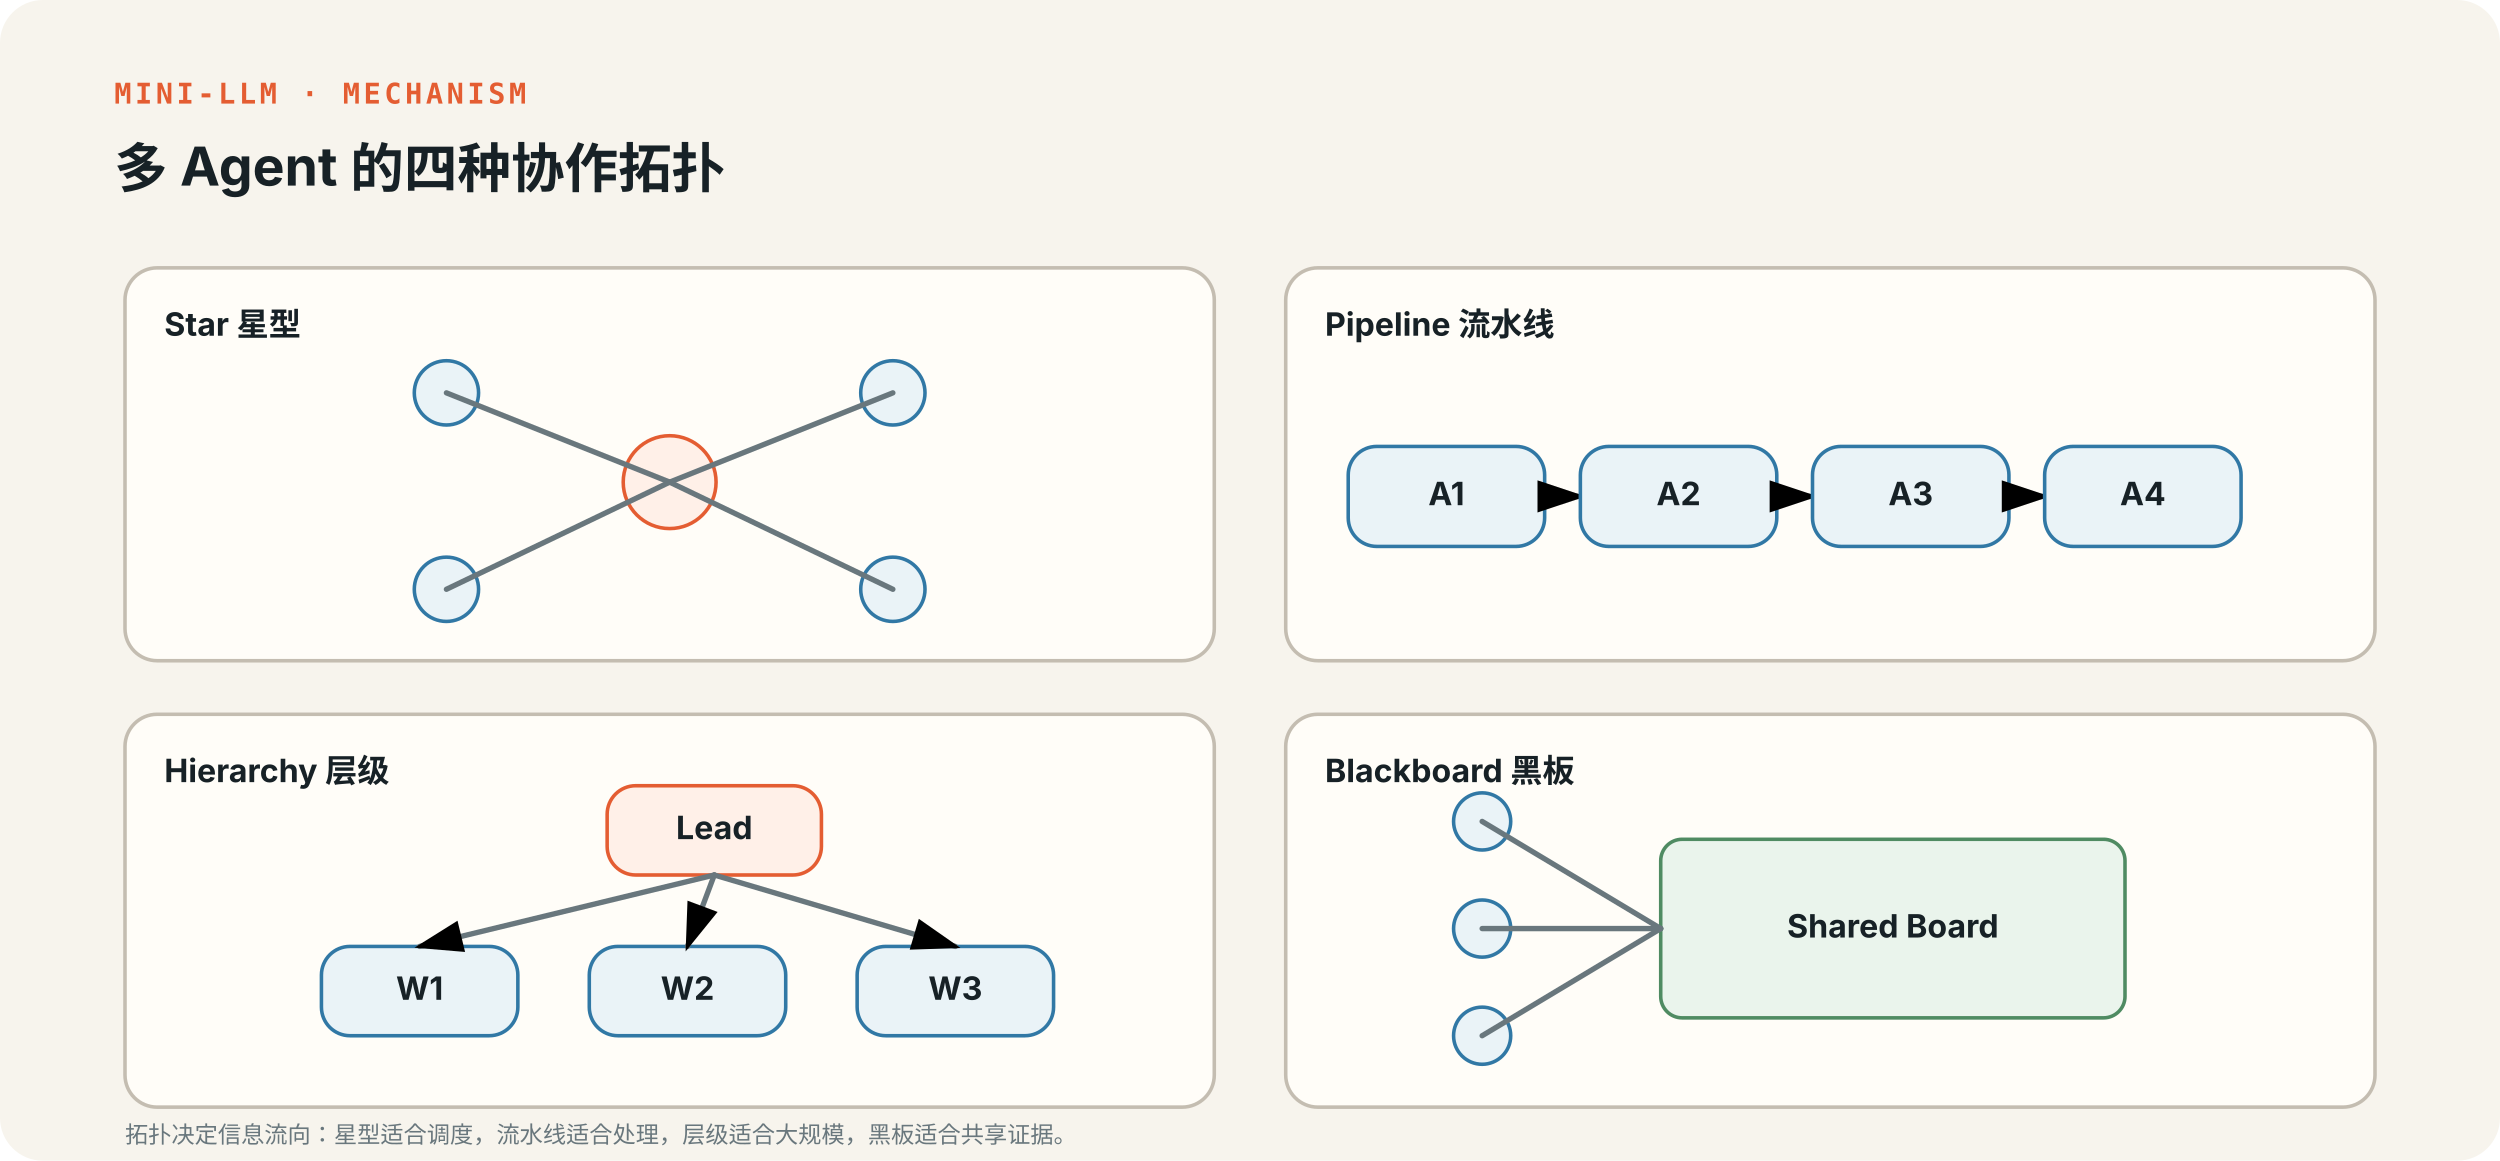
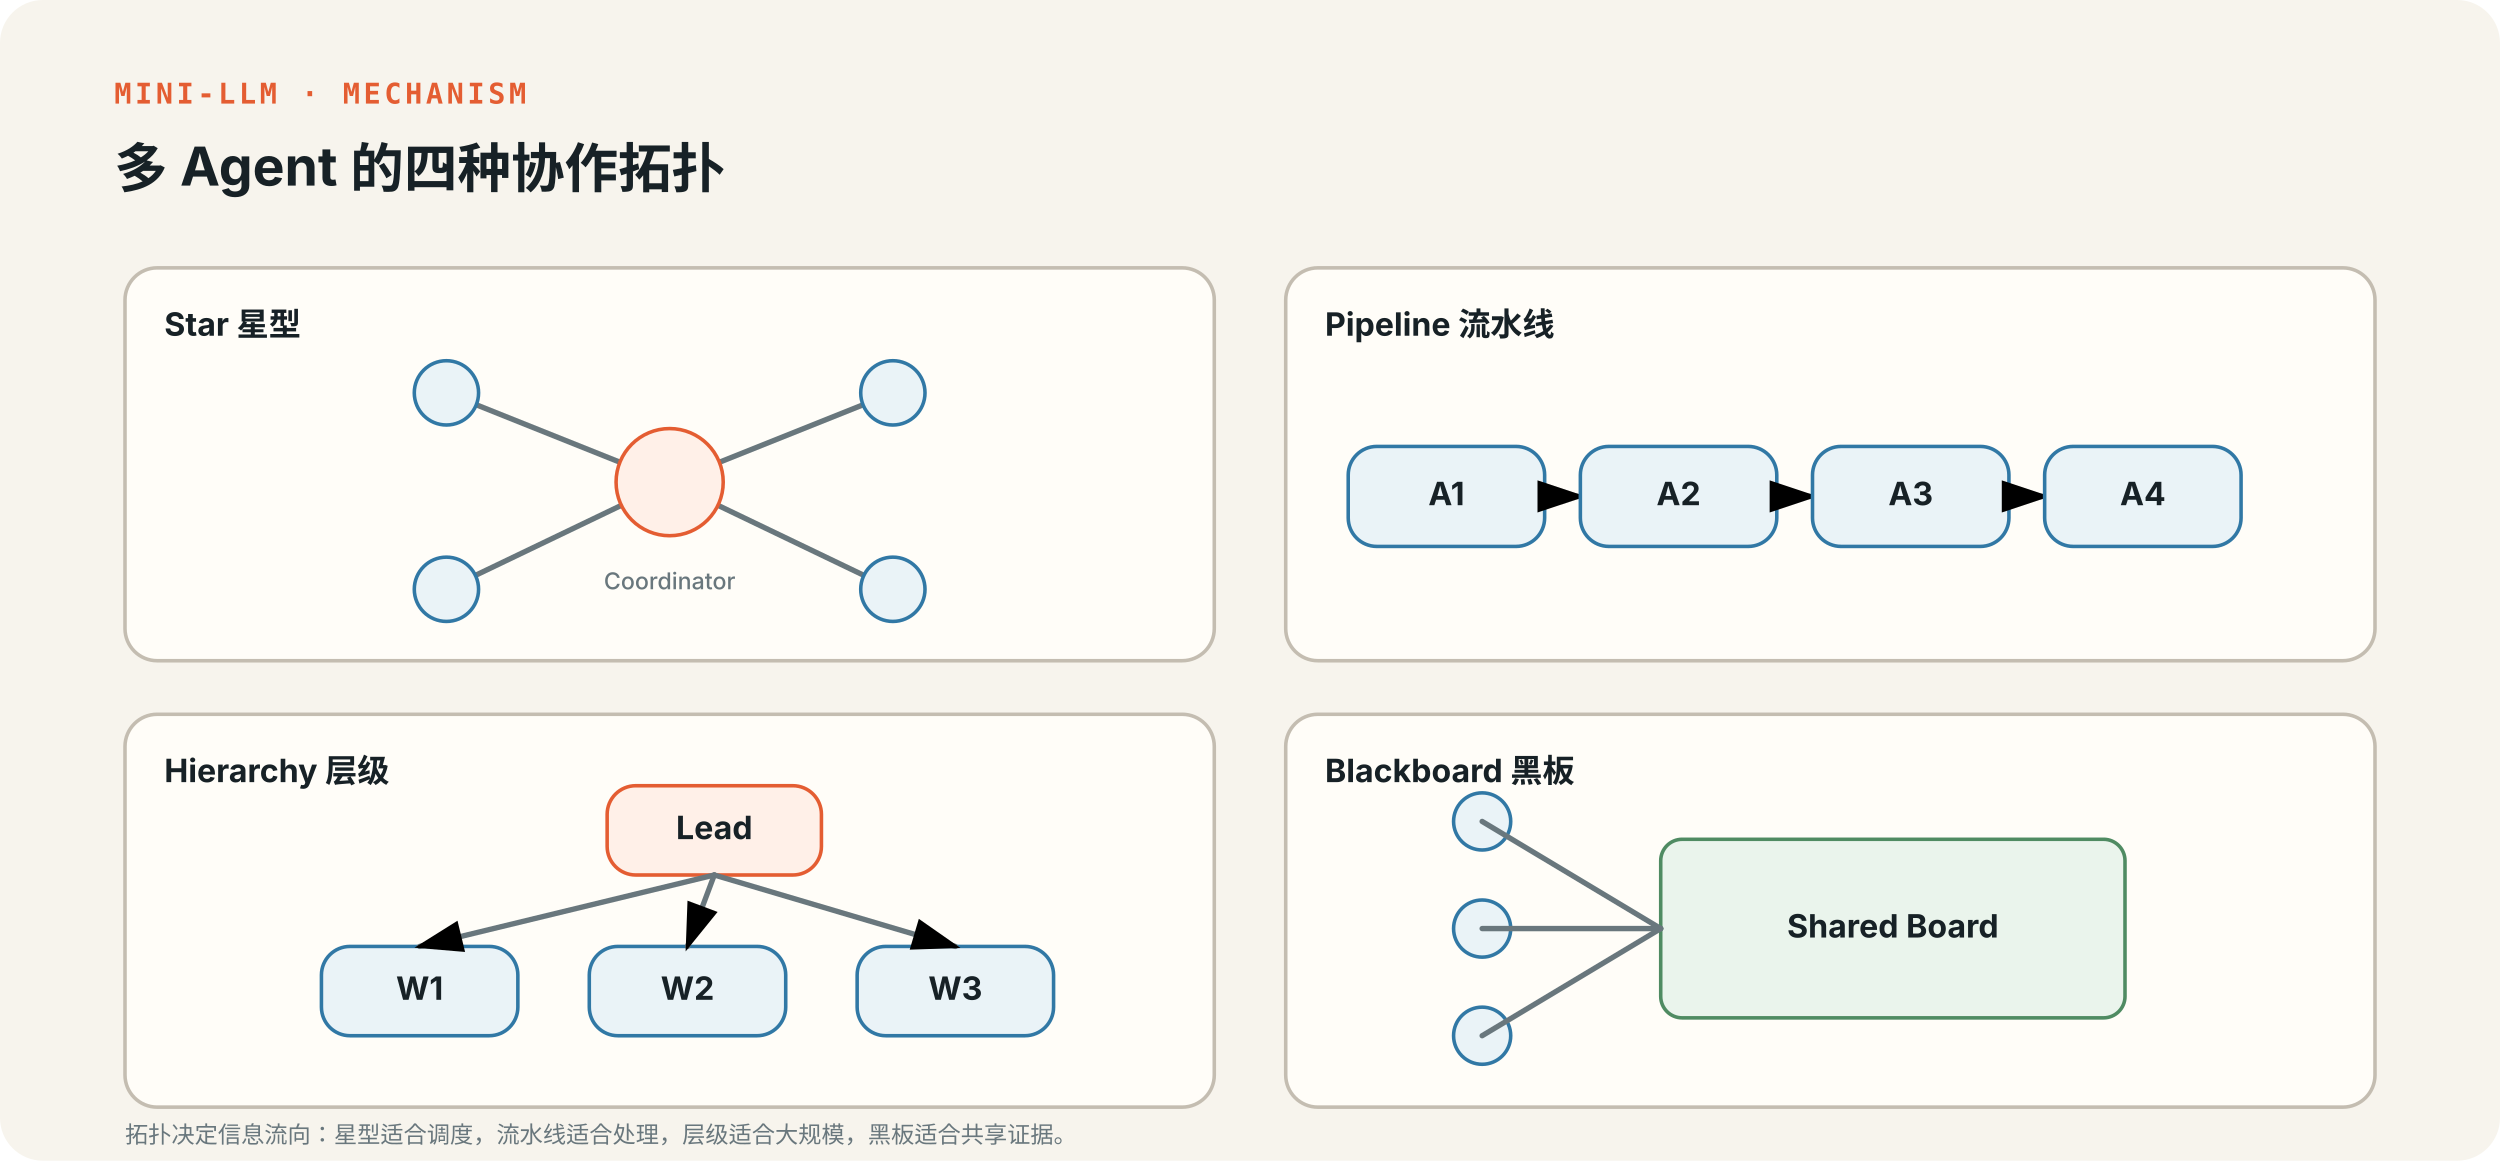
<svg xmlns="http://www.w3.org/2000/svg" width="1400" height="650" viewBox="0 0 1400 650" role="img" aria-labelledby="title desc">
  <defs>
    <marker id="arrow" markerWidth="10" markerHeight="10" refX="8" refY="3" orient="auto">
      <path d="M0,0 L0,6 L9,3 z" fill="currentColor" />
    </marker>
  </defs>
  <style>:root{color-scheme:light dark}.bg{fill:#f7f4ed}.title{fill:#172126;font:700 30px Inter,"Noto Sans SC","Microsoft YaHei",sans-serif}.kicker{fill:#e45d32;font:700 16px ui-monospace,Consolas,monospace;letter-spacing:2px}.box{fill:#fffdf8;stroke:#c4bdb1;stroke-width:2}.box.hot{fill:#fff0e8;stroke:#e45d32}.box.cool{fill:#eaf3f7;stroke:#3178a5}.box.good{fill:#eaf4ec;stroke:#4f8b62}.label{fill:#172126;font:650 18px Inter,"Noto Sans SC","Microsoft YaHei",sans-serif}.small{fill:#69777d;font:500 15px Inter,"Noto Sans SC","Microsoft YaHei",sans-serif}.tiny{fill:#69777d;font:500 13px Inter,"Noto Sans SC","Microsoft YaHei",sans-serif}.edge{color:#69777d;fill:none;stroke:currentColor;stroke-width:3;stroke-linecap:round;stroke-linejoin:round}.accent-edge{color:#e45d32;fill:none;stroke:currentColor;stroke-width:4;stroke-linecap:round;stroke-linejoin:round}.axis{fill:none;stroke:#69777d;stroke-width:2}.grid{stroke:#c4bdb1;stroke-width:1;opacity:.45}.dot{stroke:#fffdf8;stroke-width:3}.area{opacity:.14}@media(prefers-color-scheme:dark){.bg{fill:#101416}.title,.label{fill:#edf2f3}.kicker{fill:#ef855d}.box{fill:#182024;stroke:#526168}.box.hot{fill:#32211c;stroke:#e17750}.box.cool{fill:#172934;stroke:#4d91bc}.box.good{fill:#192b20;stroke:#65a779}.small{fill:#a8b4b9}.tiny{fill:#a8b4b9}.grid{stroke:#3c484e}.dot{stroke:#101416}}</style>
  <rect class="bg" width="1400" height="650" rx="24" />
  <text class="kicker" x="64" y="58">MINI-LLM · MECHANISM</text>
  <text class="title" x="64" y="105">多 Agent 的四种协作拓扑</text>
  <rect class="box" x="70" y="150" width="610" height="220" rx="18" />
  <text class="label" x="92" y="188" text-anchor="start" font-size="18">Star 星型</text>
  <rect class="box" x="720" y="150" width="610" height="220" rx="18" />
  <text class="label" x="742" y="188" text-anchor="start" font-size="18">Pipeline 流水线</text>
  <rect class="box" x="70" y="400" width="610" height="220" rx="18" />
  <text class="label" x="92" y="438" text-anchor="start" font-size="18">Hierarchy 层级</text>
  <rect class="box" x="720" y="400" width="610" height="220" rx="18" />
  <text class="label" x="742" y="438" text-anchor="start" font-size="18">Blackboard 黑板</text>
-   <circle cx="375" cy="270" r="26" class="box hot" />
+   <line class="edge" x1="375" y1="270" x2="250" y2="220" />
+   <line class="edge" x1="375" y1="270" x2="500" y2="220" />
+   <line class="edge" x1="375" y1="270" x2="250" y2="330" />
+   <line class="edge" x1="375" y1="270" x2="500" y2="330" />
  <circle cx="250" cy="220" r="18" class="box cool" />
-   <line class="edge" x1="375" y1="270" x2="250" y2="220" />
  <circle cx="500" cy="220" r="18" class="box cool" />
-   <line class="edge" x1="375" y1="270" x2="500" y2="220" />
  <circle cx="250" cy="330" r="18" class="box cool" />
-   <line class="edge" x1="375" y1="270" x2="250" y2="330" />
  <circle cx="500" cy="330" r="18" class="box cool" />
-   <line class="edge" x1="375" y1="270" x2="500" y2="330" />
+   <circle cx="375" cy="270" r="30" class="box hot" />
+   <text class="tiny" x="375" y="330" text-anchor="middle">Coordinator</text>
  <rect class="box cool" x="755" y="250" width="110" height="56" rx="16" />
  <text class="label" x="810.0" y="282.9" text-anchor="middle" font-size="14">A1</text>
  <path class="edge" d="M865 278 L885 278" marker-end="url(#arrow)" />
  <rect class="box cool" x="885" y="250" width="110" height="56" rx="16" />
  <text class="label" x="940.0" y="282.9" text-anchor="middle" font-size="14">A2</text>
  <path class="edge" d="M995 278 L1015 278" marker-end="url(#arrow)" />
  <rect class="box cool" x="1015" y="250" width="110" height="56" rx="16" />
  <text class="label" x="1070.0" y="282.9" text-anchor="middle" font-size="14">A3</text>
  <path class="edge" d="M1125 278 L1145 278" marker-end="url(#arrow)" />
  <rect class="box cool" x="1145" y="250" width="110" height="56" rx="16" />
  <text class="label" x="1200.0" y="282.9" text-anchor="middle" font-size="14">A4</text>
  <rect class="box hot" x="340" y="440" width="120" height="50" rx="16" />
  <text class="label" x="400.0" y="469.9" text-anchor="middle" font-size="14">Lead</text>
  <rect class="box cool" x="180" y="530" width="110" height="50" rx="16" />
  <text class="label" x="235.0" y="559.9" text-anchor="middle" font-size="14">W1</text>
  <path class="edge" d="M400 490 L235 530" marker-end="url(#arrow)" />
  <rect class="box cool" x="330" y="530" width="110" height="50" rx="16" />
  <text class="label" x="385.0" y="559.9" text-anchor="middle" font-size="14">W2</text>
  <path class="edge" d="M400 490 L385 530" marker-end="url(#arrow)" />
  <rect class="box cool" x="480" y="530" width="110" height="50" rx="16" />
  <text class="label" x="535.0" y="559.9" text-anchor="middle" font-size="14">W3</text>
  <path class="edge" d="M400 490 L535 530" marker-end="url(#arrow)" />
  <rect class="box good" x="930" y="470" width="260" height="100" rx="12" />
  <text class="label" x="1060" y="525" text-anchor="middle" font-size="16">Shared Board</text>
  <circle cx="830" cy="460" r="16" class="box cool" />
  <line class="edge" x1="830" y1="460" x2="930" y2="520" />
  <circle cx="830" cy="520" r="16" class="box cool" />
  <line class="edge" x1="830" y1="520" x2="930" y2="520" />
  <circle cx="830" cy="580" r="16" class="box cool" />
  <line class="edge" x1="830" y1="580" x2="930" y2="520" />
  <text class="tiny" x="70" y="640" text-anchor="start">拓扑决定信息流向：星型适合调度，流水线适合处理，层级适合大规模，黑板适合共享证据。</text>
</svg>
